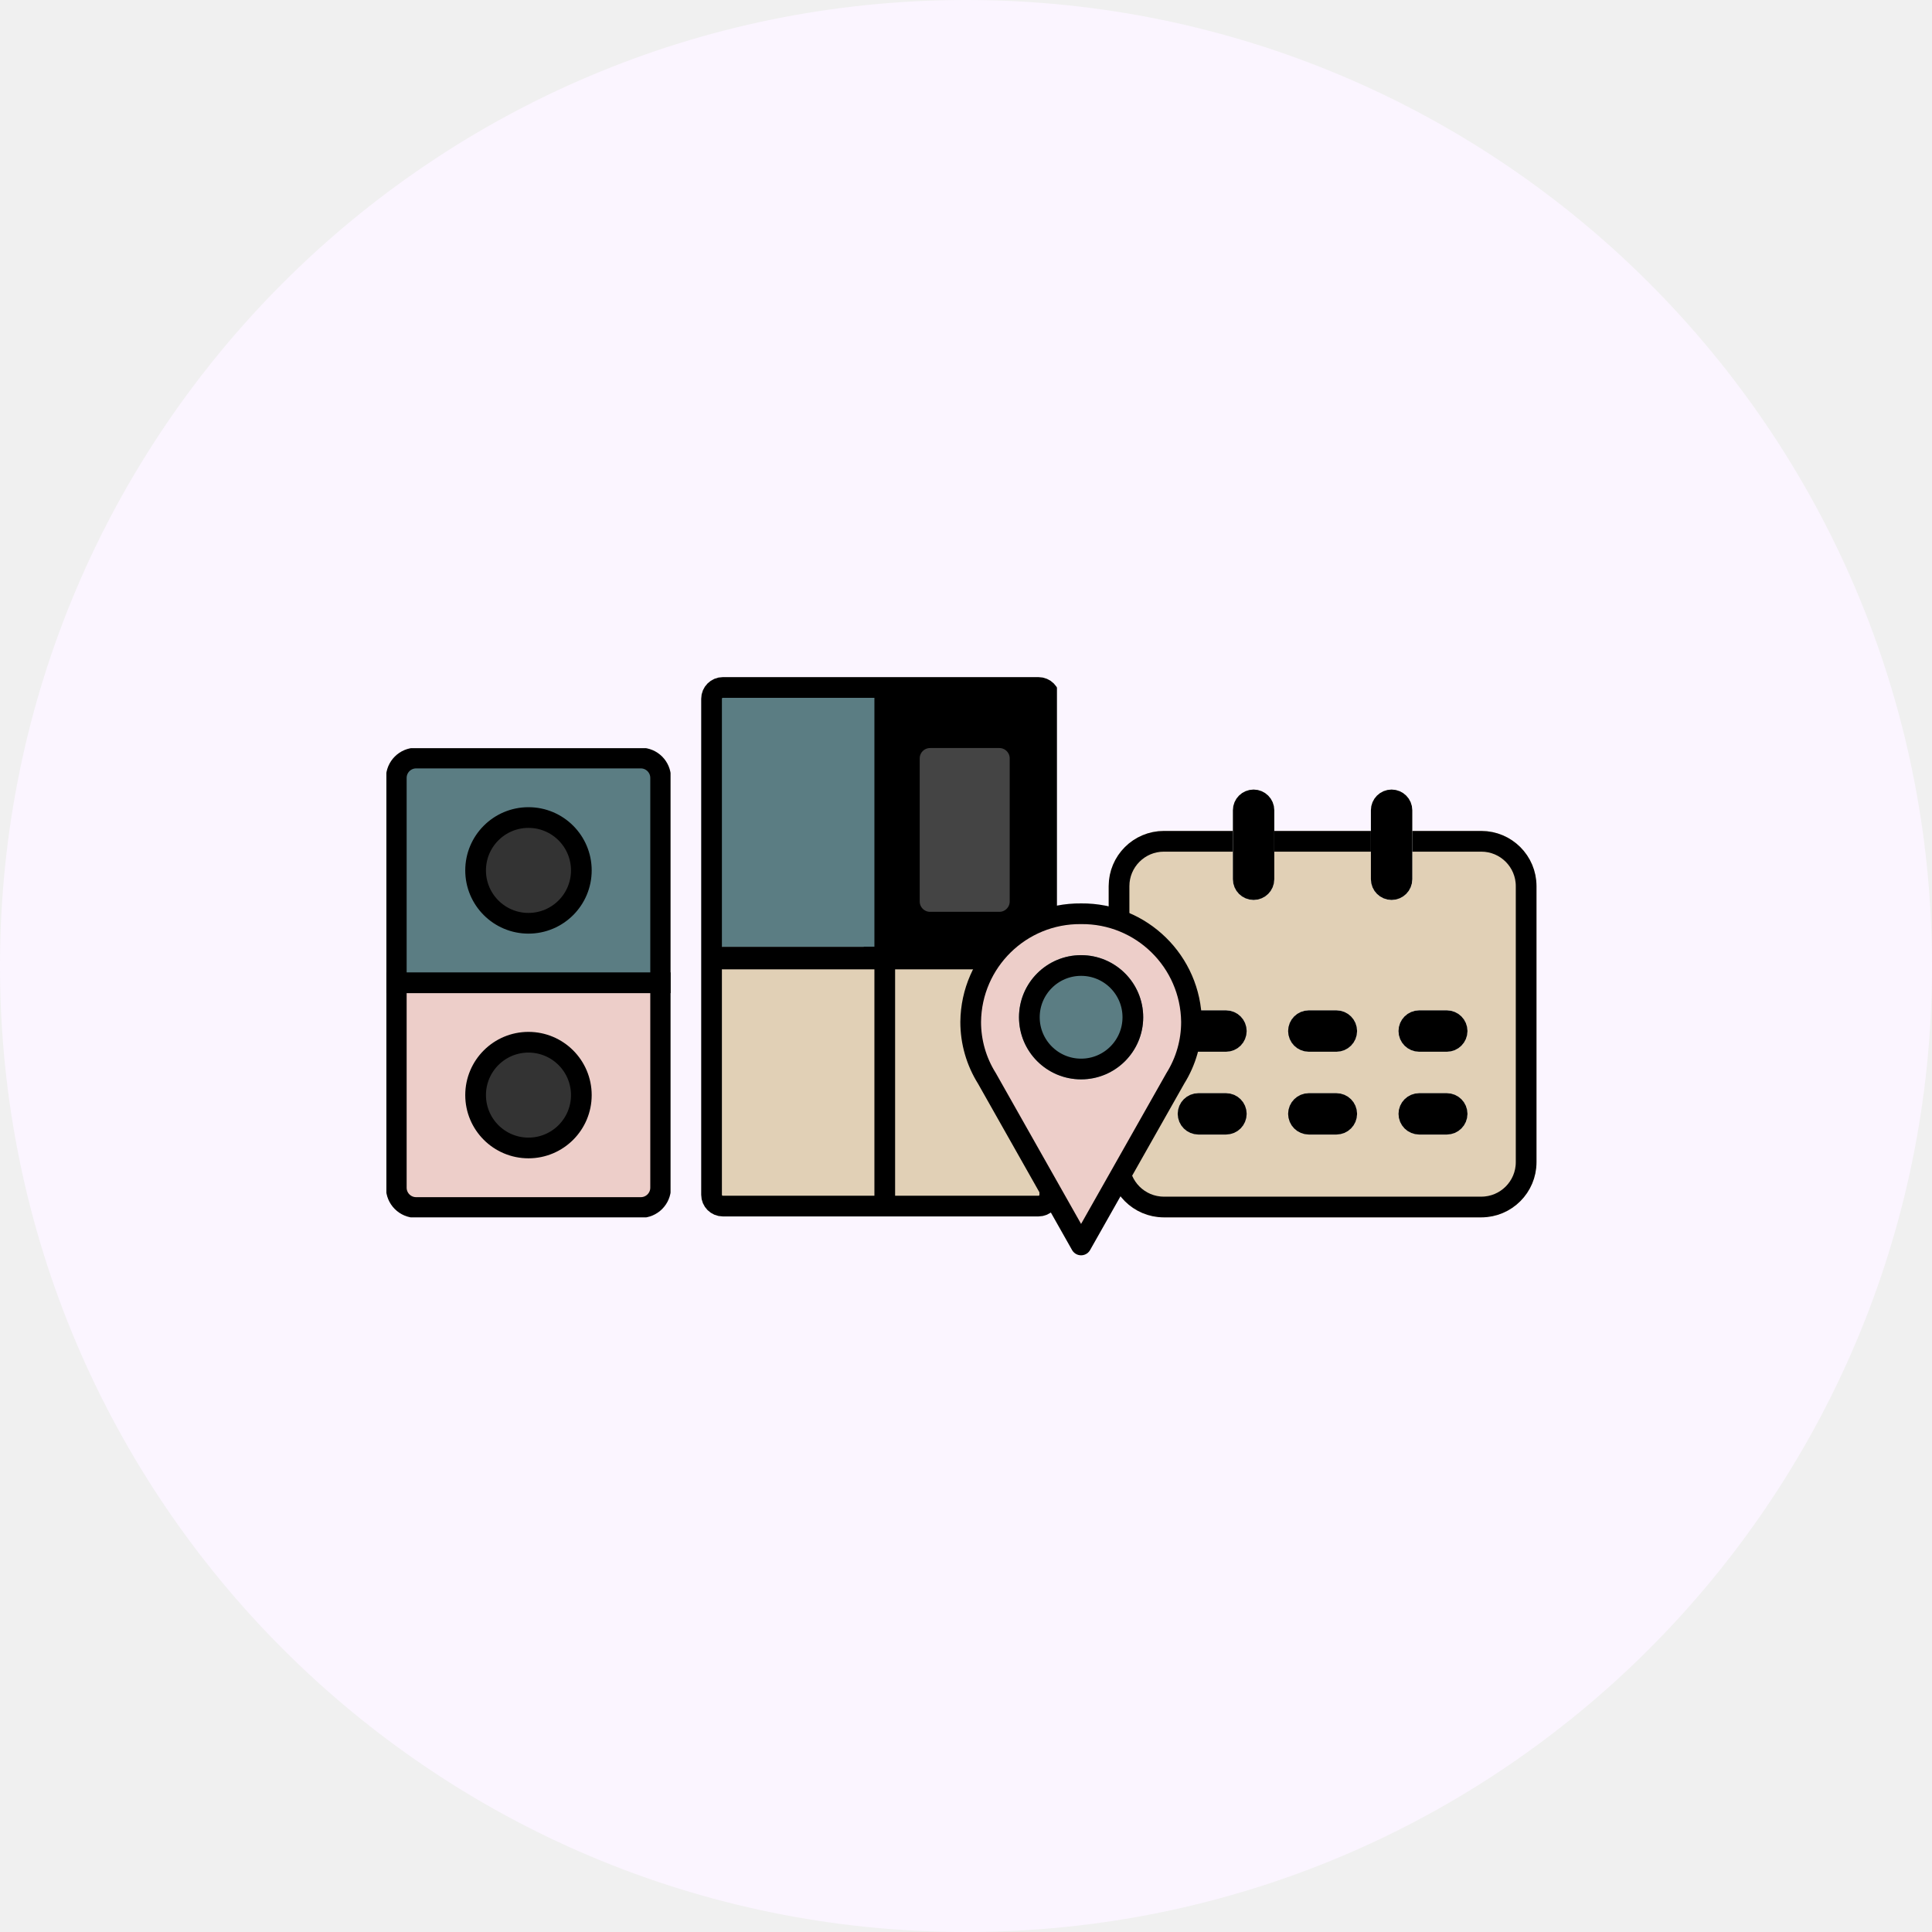
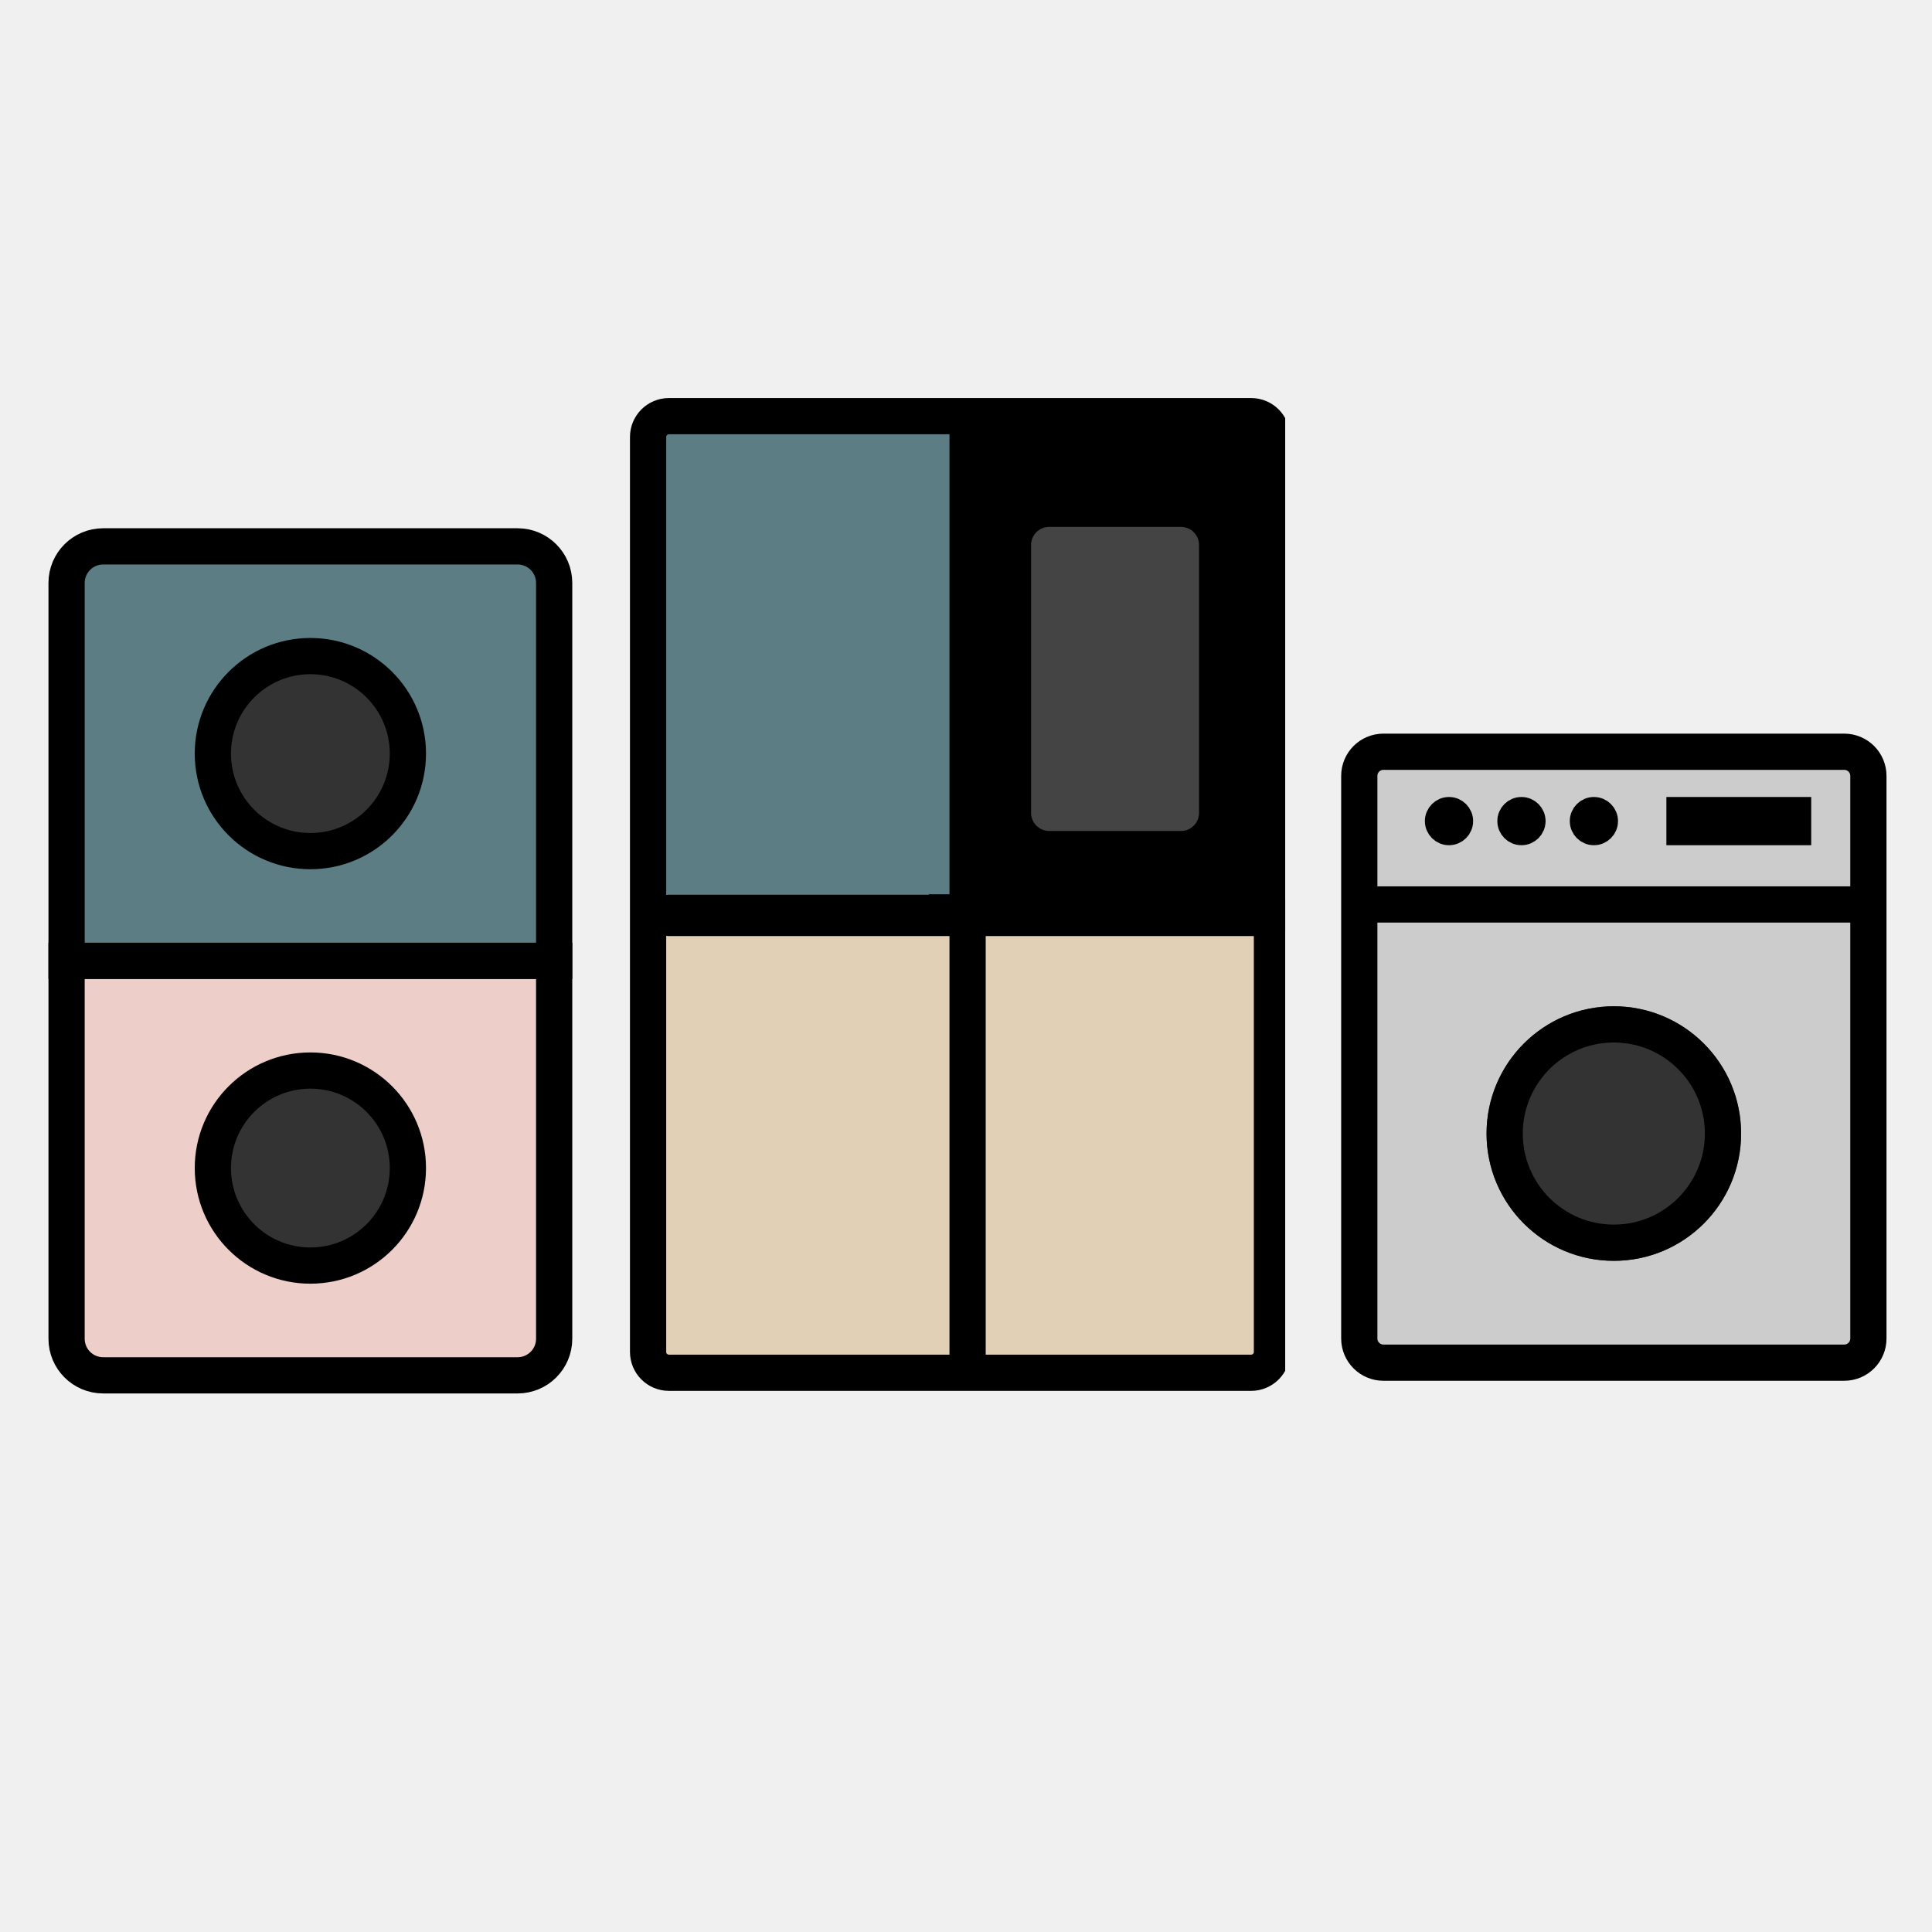
- <svg xmlns="http://www.w3.org/2000/svg" width="140" height="140" viewBox="0 0 140 140">
+ <svg xmlns="http://www.w3.org/2000/svg" width="80" height="80" viewBox="0 0 80 80">
  <defs>
    <clipPath id="clip-path">
-       <rect id="사각형_256" data-name="사각형 256" width="20.592" height="34" fill="none" />
+       <rect id="사각형_256" data-name="사각형 256" width="21.704" height="35.838" fill="none" />
    </clipPath>
    <clipPath id="clip-path-2">
-       <rect id="사각형_254" data-name="사각형 254" width="25.846" height="39.214" fill="none" />
+       <rect id="사각형_254" data-name="사각형 254" width="27.242" height="41.333" fill="none" />
    </clipPath>
  </defs>
-   <g id="그룹_910" data-name="그룹 910" transform="translate(-422 -314)">
-     <circle id="타원_37" data-name="타원 37" cx="70" cy="70" r="70" transform="translate(422 314)" fill="#fbf5ff" />
-     <g id="icon_step02" transform="translate(42.102 -3.786)">
-       <g id="그룹_380" data-name="그룹 380" transform="translate(43 17)">
-         <g id="사각형_257" data-name="사각형 257" transform="translate(417.238 361)" fill="#e1d0b6" stroke="#000" stroke-width="1.5">
-           <rect width="31" height="28" rx="4" stroke="none" />
-           <rect x="0.75" y="0.75" width="29.5" height="26.5" rx="3.25" fill="none" />
-         </g>
-         <g id="그룹_822" data-name="그룹 822" transform="translate(0.238 1)">
-           <g id="사각형_259" data-name="사각형 259" transform="translate(426 357)" fill="#fff" stroke="#000" stroke-width="1.5">
-             <rect width="3" height="8" rx="1.5" stroke="none" />
-             <rect x="0.75" y="0.75" width="1.5" height="6.5" rx="0.75" fill="none" />
-           </g>
-           <g id="사각형_277" data-name="사각형 277" transform="translate(436 357)" fill="#fff" stroke="#000" stroke-width="1.5">
-             <rect width="3" height="8" rx="1.5" stroke="none" />
-             <rect x="0.75" y="0.75" width="1.5" height="6.5" rx="0.75" fill="none" />
-           </g>
-         </g>
-         <g id="그룹_379" data-name="그룹 379" transform="translate(-0.762 -5)">
-           <g id="사각형_263" data-name="사각형 263" transform="translate(423 379)" fill="#fff" stroke="#000" stroke-width="1.5">
-             <rect width="5" height="3" rx="1.5" stroke="none" />
-             <rect x="0.75" y="0.75" width="3.5" height="1.5" rx="0.75" fill="none" />
-           </g>
-           <g id="사각형_267" data-name="사각형 267" transform="translate(423 385)" fill="#fff" stroke="#000" stroke-width="1.5">
-             <rect width="5" height="3" rx="1.5" stroke="none" />
-             <rect x="0.75" y="0.75" width="3.5" height="1.5" rx="0.75" fill="none" />
-           </g>
-           <g id="사각형_264" data-name="사각형 264" transform="translate(431 379)" fill="#fff" stroke="#000" stroke-width="1.5">
-             <rect width="5" height="3" rx="1.5" stroke="none" />
-             <rect x="0.75" y="0.75" width="3.5" height="1.5" rx="0.75" fill="none" />
-           </g>
-           <g id="사각형_597" data-name="사각형 597" transform="translate(439 379)" fill="#fff" stroke="#000" stroke-width="1.5">
-             <rect width="5" height="3" rx="1.5" stroke="none" />
-             <rect x="0.75" y="0.75" width="3.5" height="1.5" rx="0.75" fill="none" />
-           </g>
-           <g id="사각형_268" data-name="사각형 268" transform="translate(431 385)" fill="#fff" stroke="#000" stroke-width="1.5">
-             <rect width="5" height="3" rx="1.5" stroke="none" />
-             <rect x="0.75" y="0.75" width="3.5" height="1.5" rx="0.75" fill="none" />
-           </g>
-           <g id="사각형_596" data-name="사각형 596" transform="translate(439 385)" fill="#fff" stroke="#000" stroke-width="1.5">
-             <rect width="5" height="3" rx="1.5" stroke="none" />
-             <rect x="0.75" y="0.75" width="3.5" height="1.5" rx="0.75" fill="none" />
-           </g>
-         </g>
-         <g id="사각형_261" data-name="사각형 261" transform="translate(417.238 368)" fill="none" stroke="#000" stroke-width="1.5">
-           <rect width="30" height="1.5" stroke="none" />
-           <rect x="0.75" y="0.75" width="28.5" fill="none" />
+   <g id="그룹_910" data-name="그룹 910" transform="translate(-447.998 -353)">
+     <g id="icon_step02" transform="translate(449.998 369.371)">
+       <rect id="사각형_810" data-name="사각형 810" width="80" height="80" transform="translate(-2 -16.371)" fill="none" />
+       <g id="그룹_821" data-name="그룹 821" transform="translate(0 5.496)">
+         <g id="그룹_377" data-name="그룹 377" clip-path="url(#clip-path)">
+           <path id="패스_136" data-name="패스 136" d="M.75,17.75H20.94V33.4a1.515,1.515,0,0,1-1.514,1.514H2.264A1.515,1.515,0,0,1,.75,33.4Z" transform="translate(0.007 0.169)" fill="#edcec9" fill-rule="evenodd" />
+           <path id="패스_137" data-name="패스 137" d="M.75,17.75H20.94V33.4a1.515,1.515,0,0,1-1.514,1.514H2.264A1.515,1.515,0,0,1,.75,33.4Z" transform="translate(0.007 0.169)" fill="none" stroke="#000" stroke-width="1.5" />
+           <path id="패스_138" data-name="패스 138" d="M2.264.75H19.426A1.515,1.515,0,0,1,20.94,2.264V17.912H.75V2.264A1.515,1.515,0,0,1,2.264.75" transform="translate(0.007 0.007)" fill="#5b7d83" fill-rule="evenodd" />
+           <path id="패스_139" data-name="패스 139" d="M2.264.75H19.426A1.515,1.515,0,0,1,20.94,2.264V17.912H.75V2.264A1.515,1.515,0,0,1,2.264.75Z" transform="translate(0.007 0.007)" fill="none" stroke="#000" stroke-width="1.5" />
+           <path id="패스_140" data-name="패스 140" d="M10.788,5.25A4.038,4.038,0,1,1,6.75,9.288,4.038,4.038,0,0,1,10.788,5.25" transform="translate(0.064 0.05)" fill="#333" fill-rule="evenodd" />
+           <circle id="타원_39" data-name="타원 39" cx="4.038" cy="4.038" r="4.038" transform="translate(6.814 5.3)" fill="none" stroke="#000" stroke-width="1.5" />
+           <path id="패스_141" data-name="패스 141" d="M10.788,22.25A4.038,4.038,0,1,1,6.75,26.288a4.038,4.038,0,0,1,4.038-4.038" transform="translate(0.064 0.212)" fill="#333" fill-rule="evenodd" />
+           <circle id="타원_40" data-name="타원 40" cx="4.038" cy="4.038" r="4.038" transform="translate(6.814 22.462)" fill="none" stroke="#000" stroke-width="1.5" />
        </g>
      </g>
-       <g id="그룹_821" data-name="그룹 821" transform="translate(407.897 372)">
-         <g id="그룹_377" data-name="그룹 377" clip-path="url(#clip-path)">
-           <path id="패스_136" data-name="패스 136" d="M.75,17.75H19.905V32.6a1.437,1.437,0,0,1-1.437,1.437H2.187A1.437,1.437,0,0,1,.75,32.6Z" transform="translate(-0.032 -0.75)" fill="#edcec9" fill-rule="evenodd" />
-           <path id="패스_137" data-name="패스 137" d="M.75,17.75H19.905V32.6a1.437,1.437,0,0,1-1.437,1.437H2.187A1.437,1.437,0,0,1,.75,32.6Z" transform="translate(-0.032 -0.75)" fill="none" stroke="#000" stroke-width="1.5" />
-           <path id="패스_138" data-name="패스 138" d="M2.187.75H18.468a1.437,1.437,0,0,1,1.437,1.437V17.032H.75V2.187A1.437,1.437,0,0,1,2.187.75" transform="translate(-0.032 -0.032)" fill="#5b7d83" fill-rule="evenodd" />
-           <path id="패스_139" data-name="패스 139" d="M2.187.75H18.468a1.437,1.437,0,0,1,1.437,1.437V17.032H.75V2.187A1.437,1.437,0,0,1,2.187.75Z" transform="translate(-0.032 -0.032)" fill="none" stroke="#000" stroke-width="1.5" />
-           <path id="패스_140" data-name="패스 140" d="M10.581,5.25A3.831,3.831,0,1,1,6.75,9.081,3.831,3.831,0,0,1,10.581,5.25" transform="translate(-0.285 -0.222)" fill="#333" fill-rule="evenodd" />
-           <circle id="타원_39" data-name="타원 39" cx="3.831" cy="3.831" r="3.831" transform="translate(6.465 5.028)" fill="none" stroke="#000" stroke-width="1.5" />
-           <path id="패스_141" data-name="패스 141" d="M10.581,22.25A3.831,3.831,0,1,1,6.75,26.081a3.831,3.831,0,0,1,3.831-3.831" transform="translate(-0.285 -0.94)" fill="#333" fill-rule="evenodd" />
-           <circle id="타원_40" data-name="타원 40" cx="3.831" cy="3.831" r="3.831" transform="translate(6.465 21.31)" fill="none" stroke="#000" stroke-width="1.5" />
-         </g>
-       </g>
-       <g id="그룹_823" data-name="그룹 823" transform="translate(430.643 366.786)">
-         <rect id="사각형_251" data-name="사각형 251" width="13" height="22" transform="translate(11.846 1)" />
+       <g id="그룹_823" data-name="그룹 823" transform="translate(23.975)">
+         <rect id="사각형_251" data-name="사각형 251" width="13.703" height="23.189" transform="translate(12.486 1.054)" />
        <g id="그룹_373" data-name="그룹 373">
          <g id="그룹_372" data-name="그룹 372" clip-path="url(#clip-path-2)">
-             <path id="패스_126" data-name="패스 126" d="M15.634,4h4.357a1.635,1.635,0,0,1,1.634,1.634v9.8a1.635,1.635,0,0,1-1.634,1.634H15.634A1.635,1.635,0,0,1,14,15.437v-9.8A1.635,1.635,0,0,1,15.634,4" transform="translate(1.25 0.357)" fill="#444" fill-rule="evenodd" />
-             <rect id="사각형_252" data-name="사각형 252" width="8.021" height="13.368" rx="1.5" transform="translate(15.151 4.456)" fill="none" stroke="#000" stroke-width="1.5" />
-             <path id="패스_127" data-name="패스 127" d="M1,19H12.982V36.429H1Zm11.982,0H24.964V36.429H12.982Z" transform="translate(0.089 1.696)" fill="#e1d0b6" fill-rule="evenodd" />
-             <rect id="사각형_253" data-name="사각형 253" width="12.477" height="18.716" transform="translate(0.891 0.891)" fill="#5b7d83" />
-             <path id="패스_128" data-name="패스 128" d="M24.442.75H1.567a.818.818,0,0,0-.817.817V37.513a.818.818,0,0,0,.817.817H24.442a.818.818,0,0,0,.817-.817V1.567A.818.818,0,0,0,24.442.75Z" transform="translate(0.067 0.067)" fill="none" stroke="#000" stroke-width="1.5" />
-             <path id="패스_129" data-name="패스 129" d="M.791,18H24.534a.817.817,0,0,1,0,1.634H.791A.817.817,0,0,1,.791,18" transform="translate(0.817 1.607)" fill-rule="evenodd" />
-             <line id="선_25" data-name="선 25" y2="37.432" transform="translate(13.368 0.891)" fill="none" stroke="#000" stroke-linecap="round" stroke-width="1.5" />
+             <path id="패스_126" data-name="패스 126" d="M15.722,4h4.593a1.723,1.723,0,0,1,1.722,1.722V16.056a1.723,1.723,0,0,1-1.722,1.722H15.722A1.723,1.723,0,0,1,14,16.056V5.722A1.723,1.723,0,0,1,15.722,4" transform="translate(2.074 0.593)" fill="#444" fill-rule="evenodd" />
+             <rect id="사각형_252" data-name="사각형 252" width="8.455" height="14.091" rx="1.5" transform="translate(15.97 4.697)" fill="none" stroke="#000" stroke-width="1.5" />
+             <path id="패스_127" data-name="패스 127" d="M1,19H13.63V37.37H1Zm12.63,0h12.63V37.37H13.63Z" transform="translate(0.148 2.815)" fill="#e1d0b6" fill-rule="evenodd" />
+             <rect id="사각형_253" data-name="사각형 253" width="13.152" height="19.727" transform="translate(0.939 0.939)" fill="#5b7d83" />
+             <path id="패스_128" data-name="패스 128" d="M25.722.75H1.611a.862.862,0,0,0-.861.861V39.5a.862.862,0,0,0,.861.861H25.722a.862.862,0,0,0,.861-.861V1.611A.862.862,0,0,0,25.722.75Z" transform="translate(0.111 0.111)" fill="none" stroke="#000" stroke-width="1.5" />
+             <path id="패스_129" data-name="패스 129" d="M.834,18H25.86a.862.862,0,0,1,0,1.722H.834A.862.862,0,0,1,.834,18" transform="translate(0.861 2.667)" fill-rule="evenodd" />
+             <line id="선_25" data-name="선 25" y2="39.455" transform="translate(14.091 0.939)" fill="none" stroke="#000" stroke-linecap="round" stroke-width="1.5" />
          </g>
        </g>
      </g>
-       <g id="그룹_382" data-name="그룹 382" transform="translate(-214.5 1.333)">
-         <path id="합치기_9" data-name="합치기 9" d="M.841,15.759A7.683,7.683,0,0,1-.332,11.671a7.919,7.919,0,0,1,8-7.837,7.92,7.92,0,0,1,8,7.837A7.691,7.691,0,0,1,14.5,15.756L7.667,27.834Z" transform="translate(665.07 378.833)" fill="#edcec9" stroke="#000" stroke-linecap="round" stroke-linejoin="round" stroke-width="1.5" />
-         <g id="타원_42" data-name="타원 42" transform="translate(668.239 385.667)" fill="#5b7d83" stroke="#000" stroke-width="1.5">
-           <circle cx="4.5" cy="4.5" r="4.5" stroke="none" />
-           <circle cx="4.5" cy="4.5" r="3.75" fill="none" />
+       <g id="그룹_1192" data-name="그룹 1192" transform="translate(53.758 14.757)">
+         <g id="그룹_1188" data-name="그룹 1188" transform="translate(0.527 0)">
+           <g id="그룹_1189" data-name="그룹 1189" transform="translate(0 0)">
+             <rect id="사각형_808" data-name="사각형 808" width="21.081" height="25.297" rx="1" fill="#ccc" stroke="#000" stroke-linecap="round" stroke-linejoin="round" stroke-width="1.5" />
+             <g id="그룹_1190" data-name="그룹 1190" transform="translate(5.27 10.54)">
+               <g id="타원_160" data-name="타원 160" fill="#333" stroke="#000" stroke-width="1.5">
+                 <ellipse cx="5.27" cy="5.27" rx="5.27" ry="5.27" stroke="none" />
+                 <ellipse cx="5.27" cy="5.27" rx="4.52" ry="4.52" fill="none" />
+               </g>
+             </g>
+           </g>
+         </g>
+         <path id="패스_853" data-name="패스 853" d="M483.327,386.393h21.081" transform="translate(-483.327 -380.069)" fill="none" stroke="#000" stroke-width="1.5" />
+         <g id="타원_161" data-name="타원 161" transform="translate(3.242 1.872)" fill="#fff" stroke="#000" stroke-width="1">
+           <circle cx="1" cy="1" r="1" stroke="none" />
+           <circle cx="1" cy="1" r="0.5" fill="none" />
+         </g>
+         <g id="타원_162" data-name="타원 162" transform="translate(6.242 1.872)" fill="#fff" stroke="#000" stroke-width="1">
+           <circle cx="1" cy="1" r="1" stroke="none" />
+           <circle cx="1" cy="1" r="0.5" fill="none" />
+         </g>
+         <g id="타원_163" data-name="타원 163" transform="translate(9.242 1.872)" fill="#fff" stroke="#000" stroke-width="1">
+           <circle cx="1" cy="1" r="1" stroke="none" />
+           <circle cx="1" cy="1" r="0.5" fill="none" />
+         </g>
+         <g id="사각형_809" data-name="사각형 809" transform="translate(13.242 1.872)" fill="#fff" stroke="#000" stroke-width="1">
+           <rect width="6" height="2" stroke="none" />
+           <rect x="0.5" y="0.5" width="5" height="1" fill="none" />
        </g>
      </g>
    </g>
  </g>
</svg>
